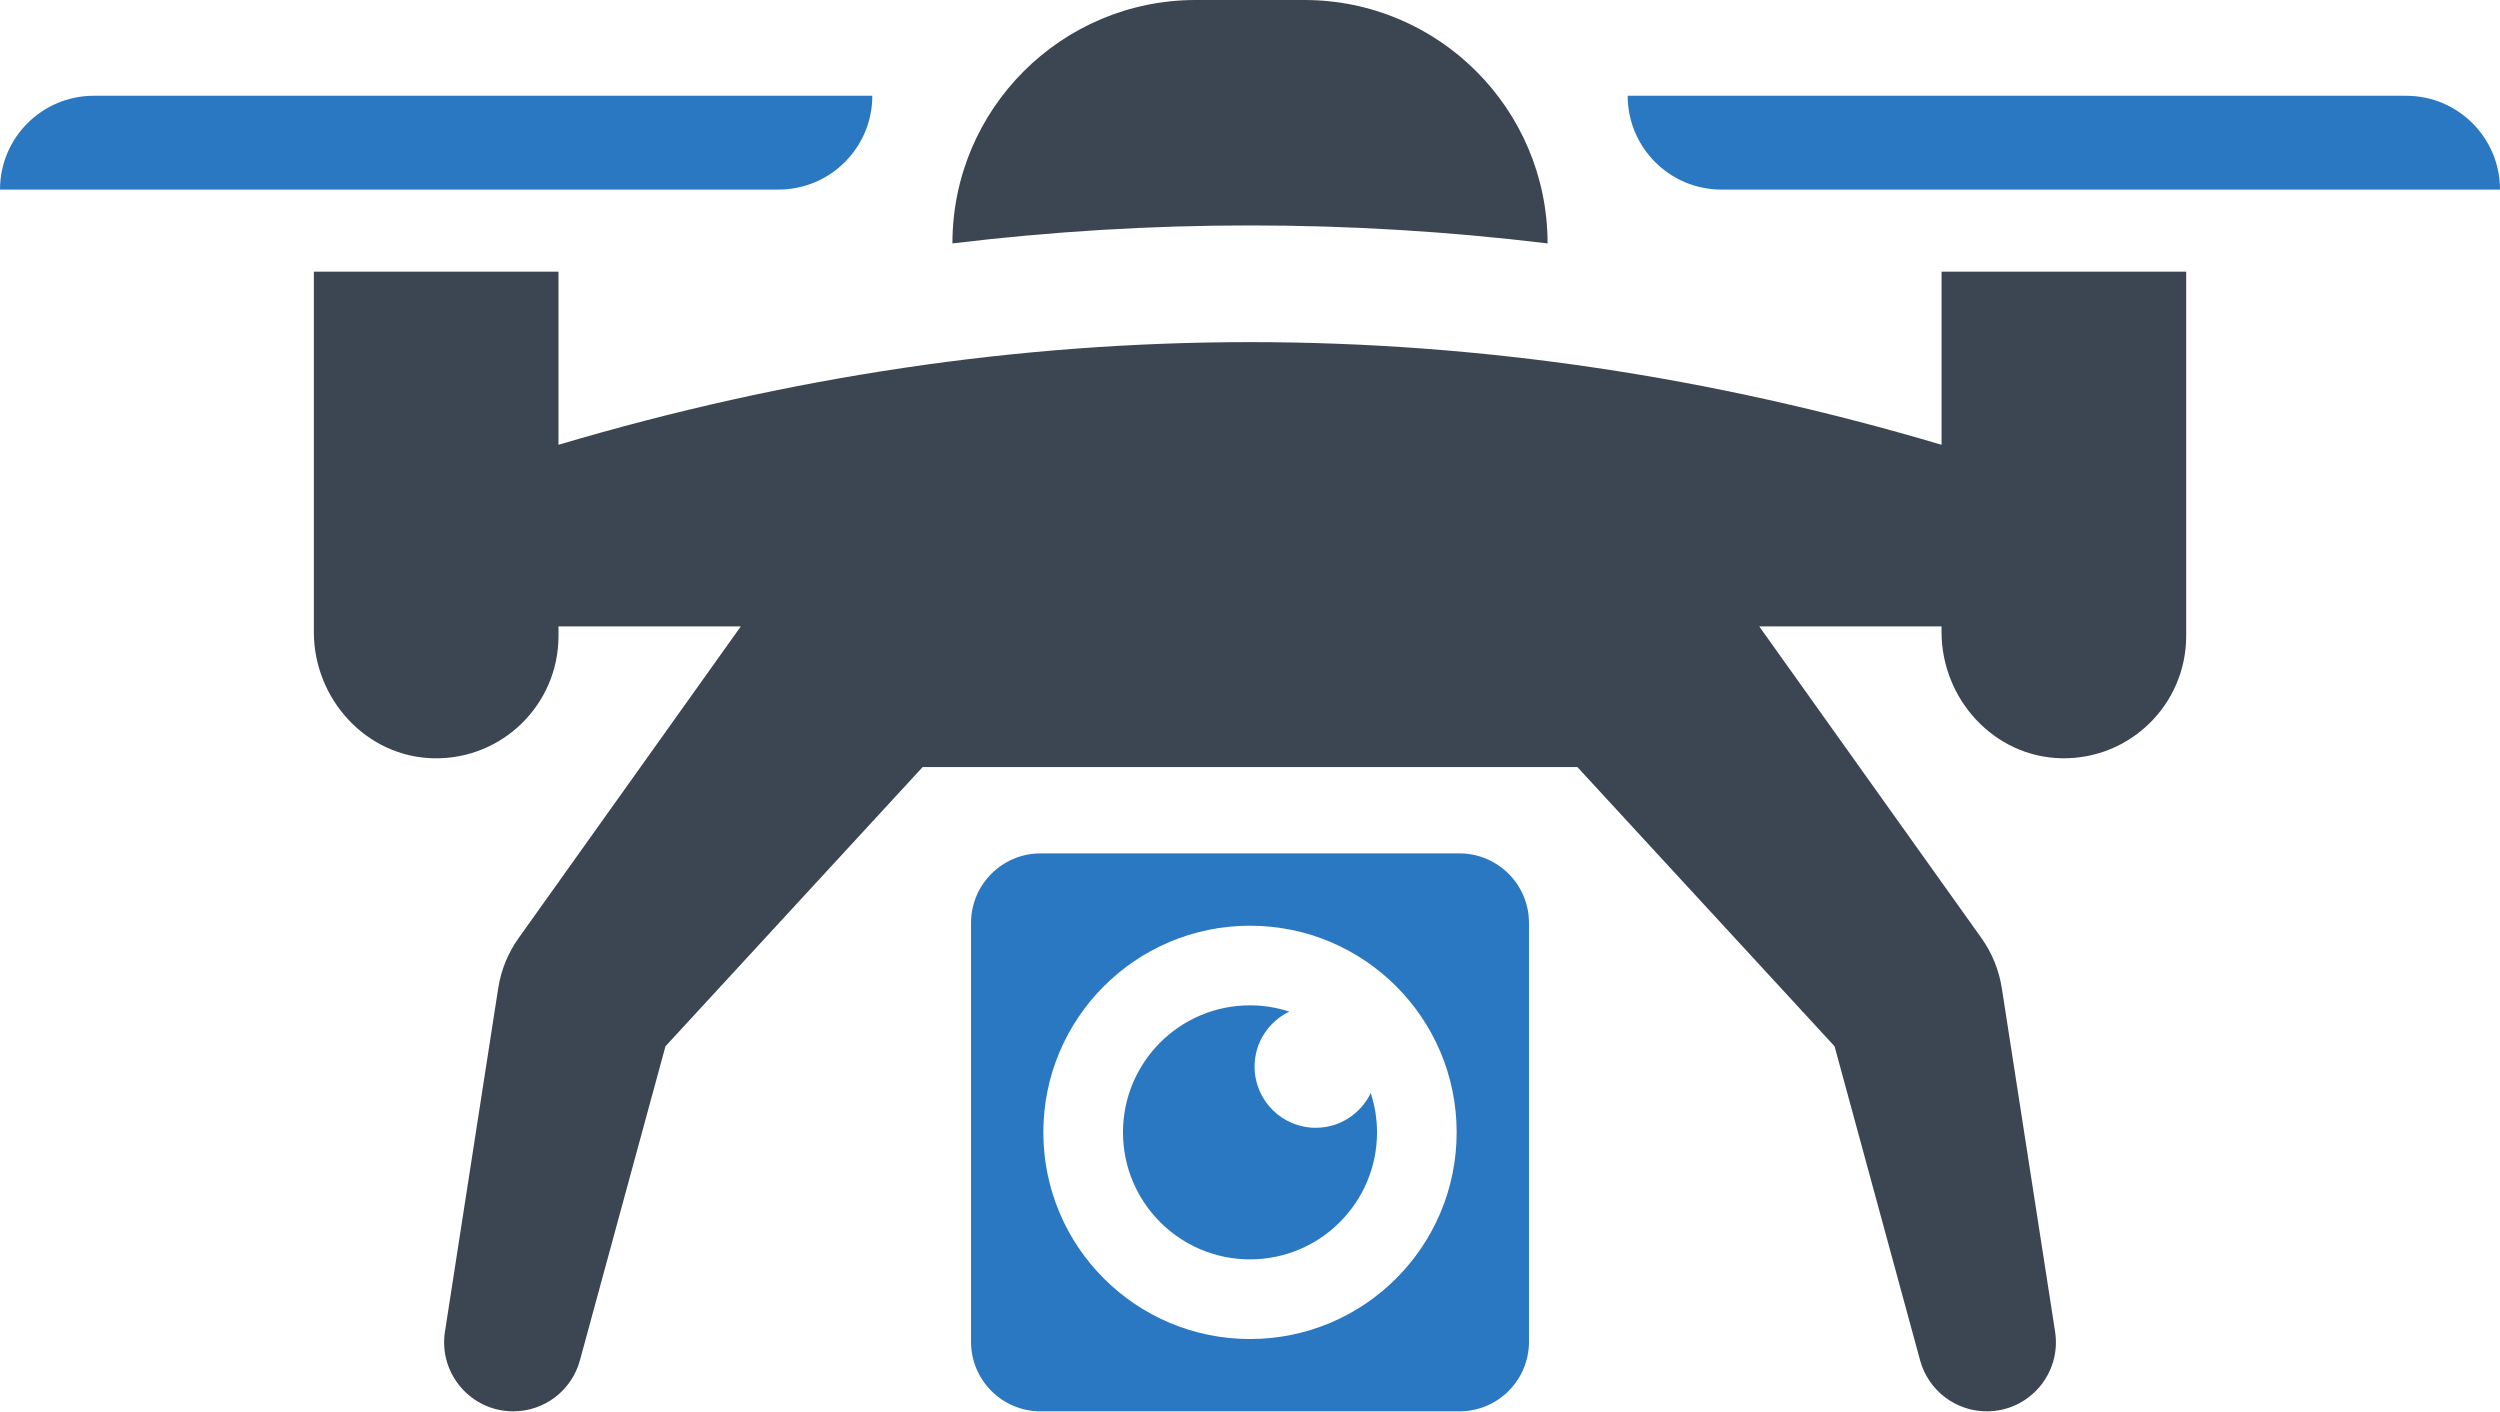
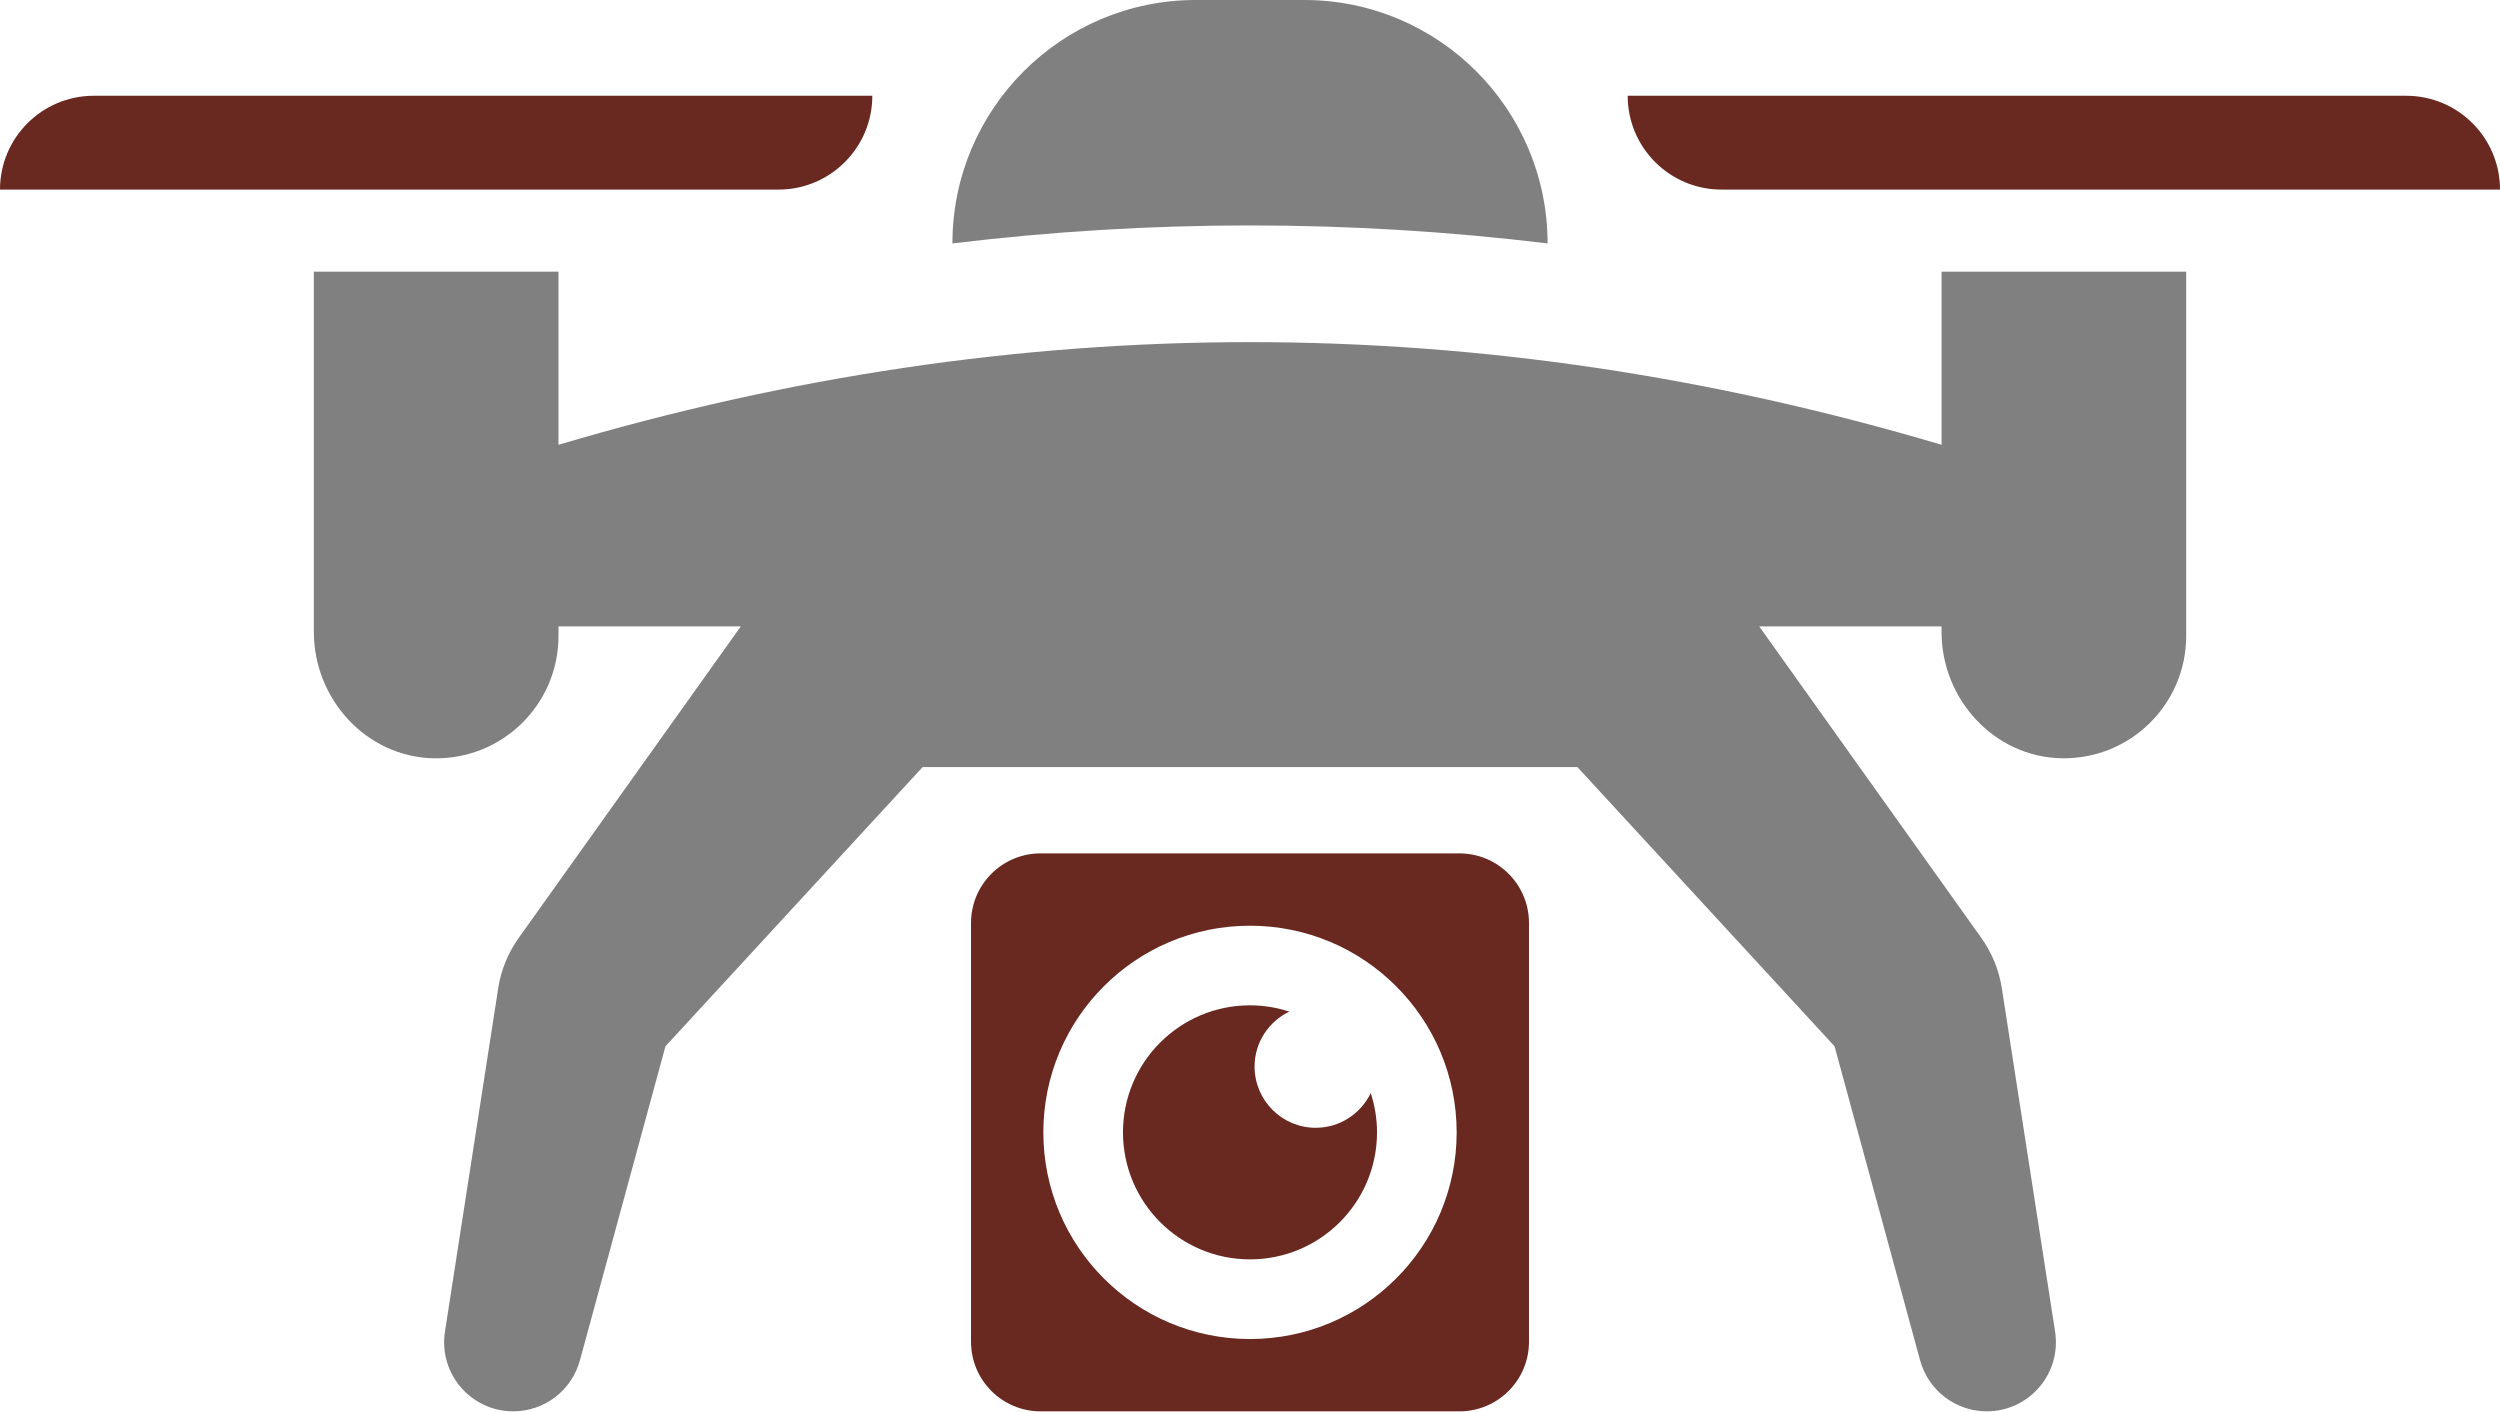
<svg xmlns="http://www.w3.org/2000/svg" id="Layer_2" data-name="Layer 2" viewBox="0 0 123.564 69.757">
  <g id="Color">
-     <path d="M43.114,4.733H4.637C2.076,4.733,0,6.809,0,9.37h38.478c2.561,0,4.637-2.076,4.637-4.637Z" fill="#2b78c2" />
-     <path d="M85.086,9.37h38.478c0-2.561-2.076-4.637-4.637-4.637h-38.478c0,2.561,2.076,4.637,4.637,4.637Z" fill="#2b78c2" />
-     <path d="M72.131,42.179h-20.698c-1.9,0-3.44,1.54-3.44,3.44v20.698c0,1.9,1.54,3.44,3.44,3.44h20.698c1.9,0,3.44-1.54,3.44-3.44v-20.698c0-1.9-1.54-3.44-3.44-3.44ZM61.782,66.182c-5.641,0-10.214-4.573-10.214-10.214s4.573-10.214,10.214-10.214,10.214,4.573,10.214,10.214-4.573,10.214-10.214,10.214Z" fill="#2b78c2" />
-     <path d="M65.034,55.742c-1.671,0-3.026-1.355-3.026-3.026,0-1.2.704-2.227,1.716-2.717-.612-.199-1.263-.31-1.942-.31-3.467,0-6.278,2.811-6.278,6.278s2.811,6.278,6.278,6.278,6.278-2.811,6.278-6.278c0-.678-.111-1.33-.31-1.942-.489,1.012-1.517,1.716-2.717,1.716Z" fill="#2b78c2" />
+     <path d="M43.114,4.733H4.637C2.076,4.733,0,6.809,0,9.37h38.478c2.561,0,4.637-2.076,4.637-4.637Z" fill="#692920" />
+     <path d="M85.086,9.37h38.478c0-2.561-2.076-4.637-4.637-4.637h-38.478c0,2.561,2.076,4.637,4.637,4.637Z" fill="#692920" />
+     <path d="M72.131,42.179h-20.698c-1.9,0-3.44,1.54-3.44,3.44v20.698c0,1.9,1.54,3.44,3.44,3.44h20.698c1.9,0,3.44-1.54,3.44-3.44v-20.698c0-1.9-1.54-3.44-3.44-3.44ZM61.782,66.182c-5.641,0-10.214-4.573-10.214-10.214s4.573-10.214,10.214-10.214,10.214,4.573,10.214,10.214-4.573,10.214-10.214,10.214Z" fill="#692920" />
+     <path d="M65.034,55.742c-1.671,0-3.026-1.355-3.026-3.026,0-1.2.704-2.227,1.716-2.717-.612-.199-1.263-.31-1.942-.31-3.467,0-6.278,2.811-6.278,6.278s2.811,6.278,6.278,6.278,6.278-2.811,6.278-6.278c0-.678-.111-1.33-.31-1.942-.489,1.012-1.517,1.716-2.717,1.716Z" fill="#692920" />
  </g>
  <g id="Grey">
-     <path d="M76.49,12.031h0c0-6.644-5.386-12.031-12.031-12.031h-5.354c-6.644,0-12.031,5.386-12.031,12.031h0c9.8-1.185,19.616-1.185,29.416,0Z" fill="#3b4652" />
-     <path d="M95.961,21.984c-22.786-6.765-45.572-6.765-68.358,0v-8.557h-12.091v17.807c0,3.329,2.604,6.184,5.933,6.245,3.391.062,6.159-2.668,6.159-6.045v-.475h9.012l-10.983,15.405c-.524.735-.87,1.584-1.008,2.476l-2.633,16.977c-.321,2.07,1.28,3.939,3.375,3.939,1.541,0,2.891-1.031,3.295-2.518l4.229-15.525,12.711-13.8h32.361l12.711,13.8,4.229,15.525c.405,1.486,1.755,2.518,3.296,2.518,2.095,0,3.696-1.869,3.375-3.939l-2.633-16.977c-.138-.893-.484-1.741-1.008-2.476l-10.983-15.405h9.012v.274c0,3.329,2.604,6.184,5.933,6.245,3.391.062,6.159-2.668,6.159-6.045V13.427h-12.091v8.557Z" fill="#3b4652" />
+     <path d="M76.49,12.031h0c0-6.644-5.386-12.031-12.031-12.031h-5.354c-6.644,0-12.031,5.386-12.031,12.031h0c9.8-1.185,19.616-1.185,29.416,0Z" fill="#808080" />
+     <path d="M95.961,21.984c-22.786-6.765-45.572-6.765-68.358,0v-8.557h-12.091v17.807c0,3.329,2.604,6.184,5.933,6.245,3.391.062,6.159-2.668,6.159-6.045v-.475h9.012l-10.983,15.405c-.524.735-.87,1.584-1.008,2.476l-2.633,16.977c-.321,2.07,1.28,3.939,3.375,3.939,1.541,0,2.891-1.031,3.295-2.518l4.229-15.525,12.711-13.8h32.361l12.711,13.8,4.229,15.525c.405,1.486,1.755,2.518,3.296,2.518,2.095,0,3.696-1.869,3.375-3.939l-2.633-16.977c-.138-.893-.484-1.741-1.008-2.476l-10.983-15.405h9.012v.274c0,3.329,2.604,6.184,5.933,6.245,3.391.062,6.159-2.668,6.159-6.045V13.427h-12.091v8.557Z" fill="#808080" />
  </g>
</svg>
